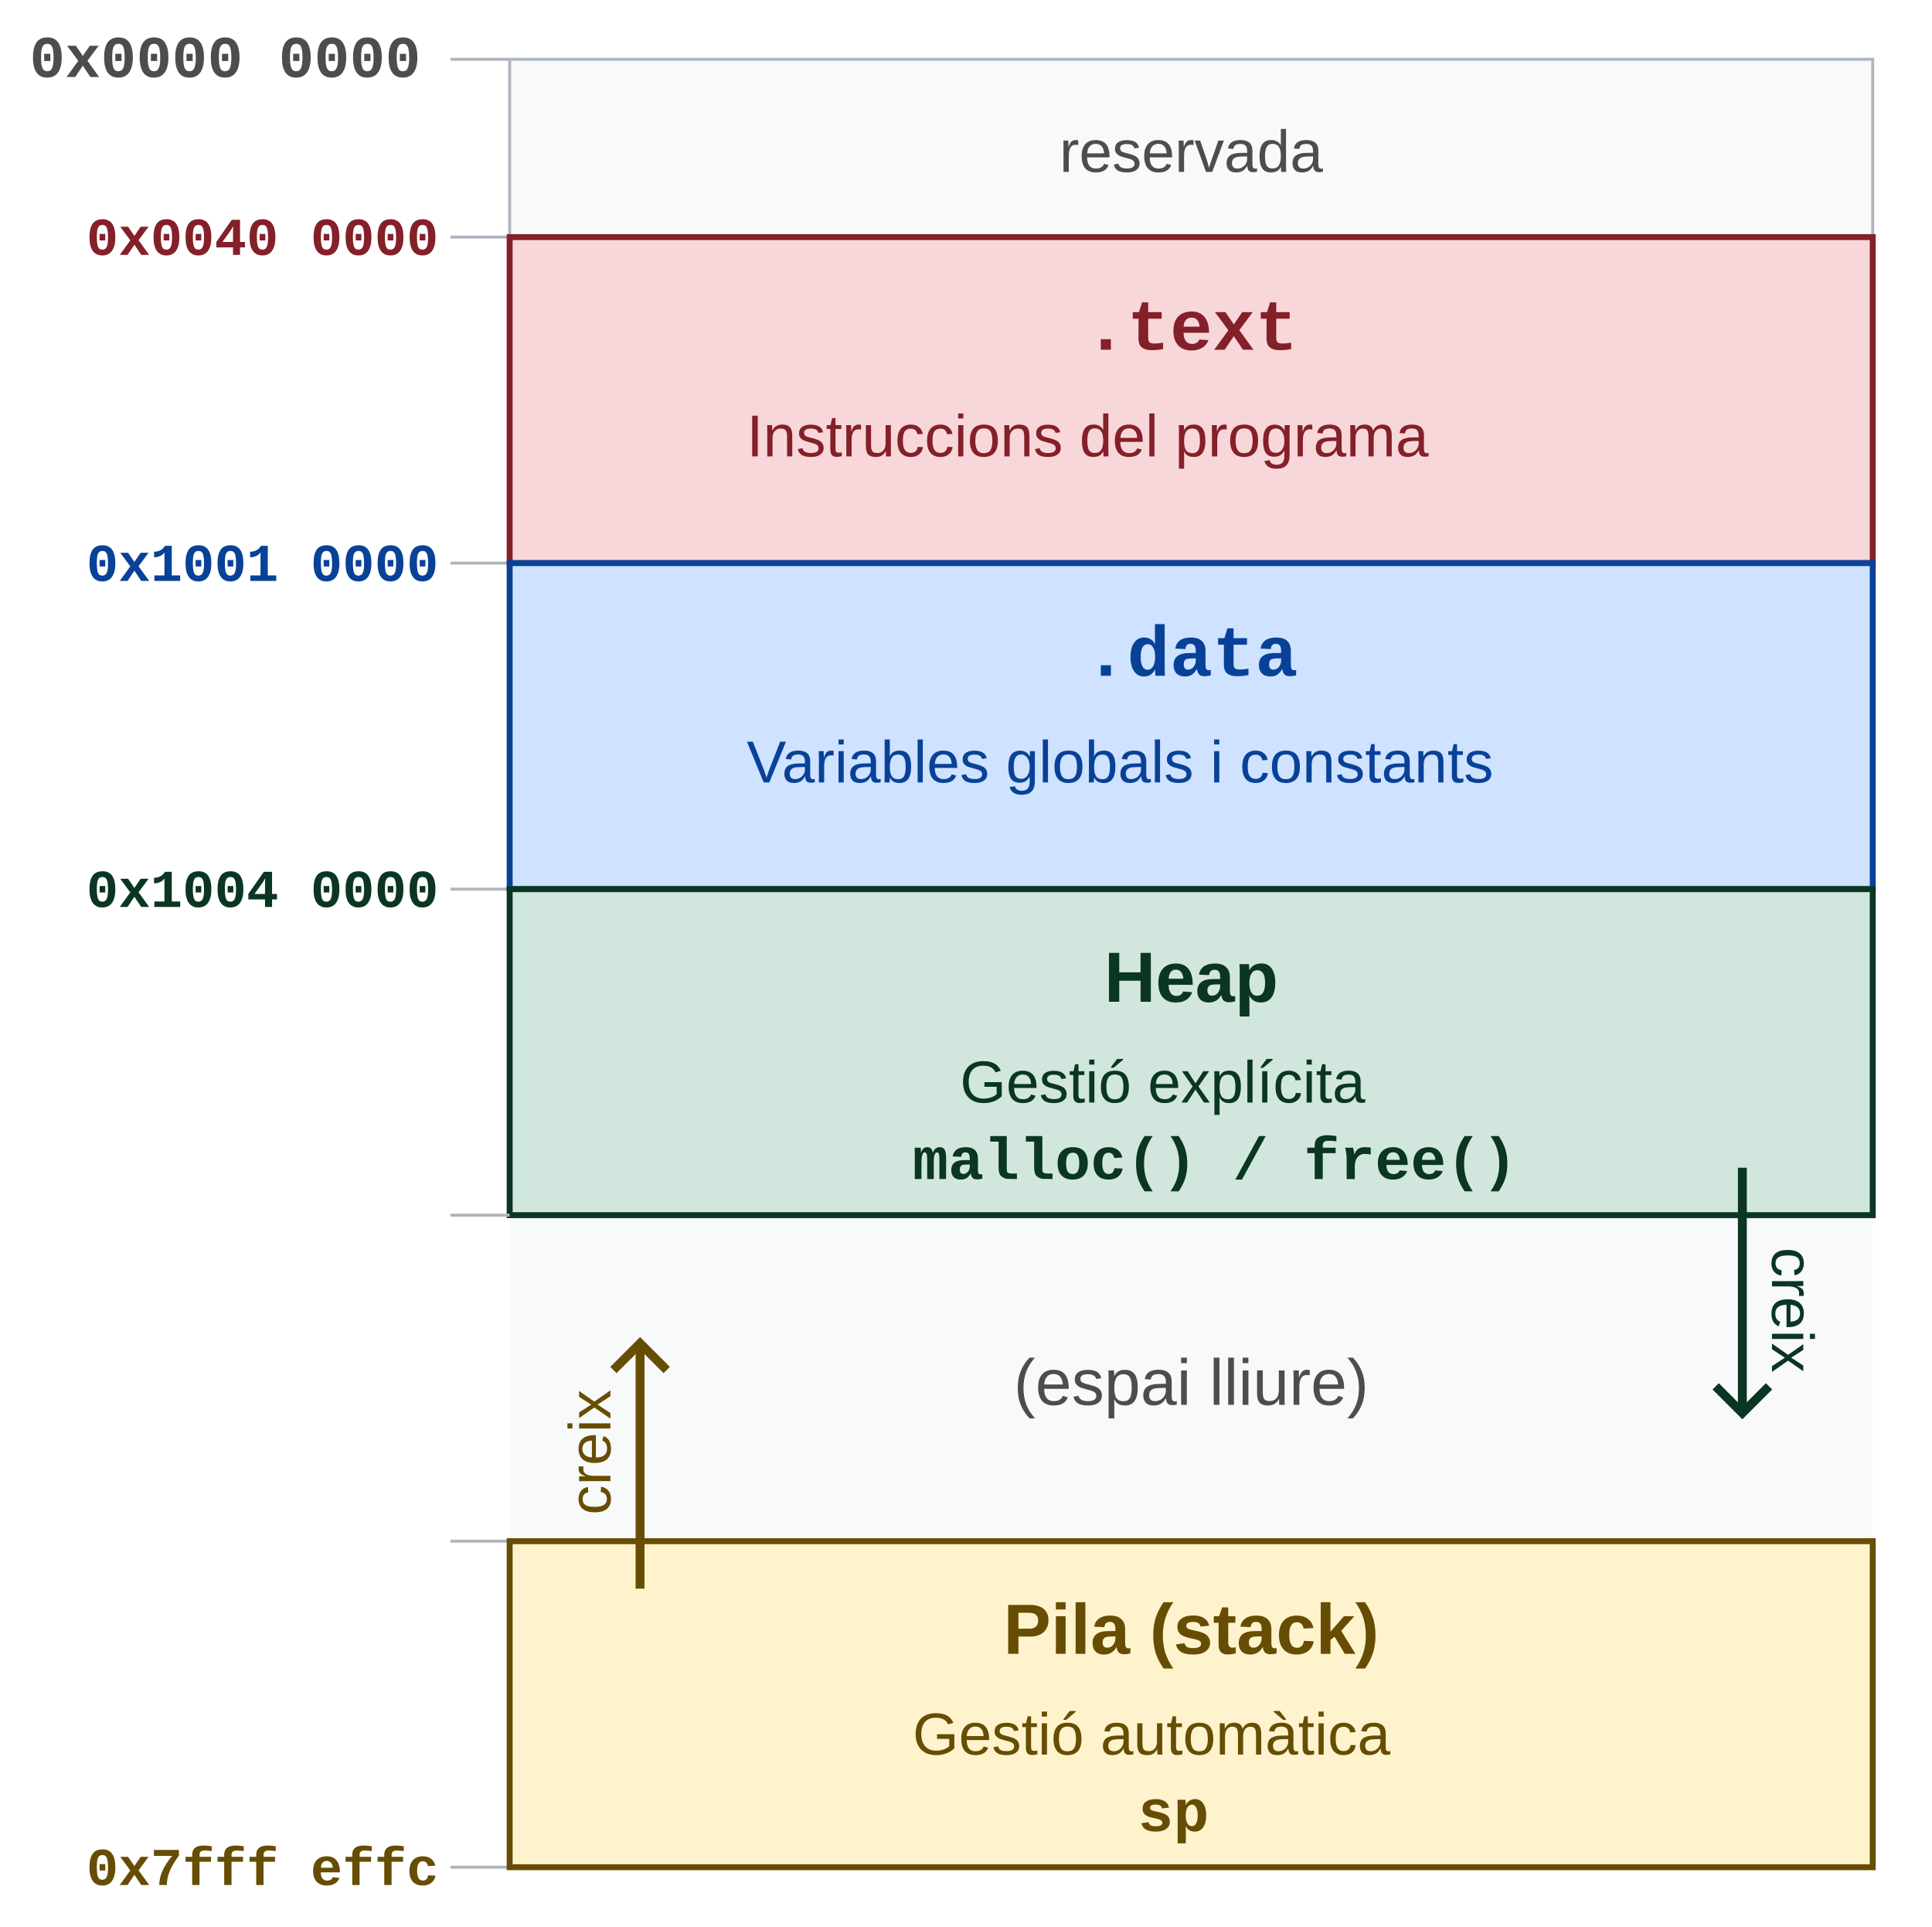
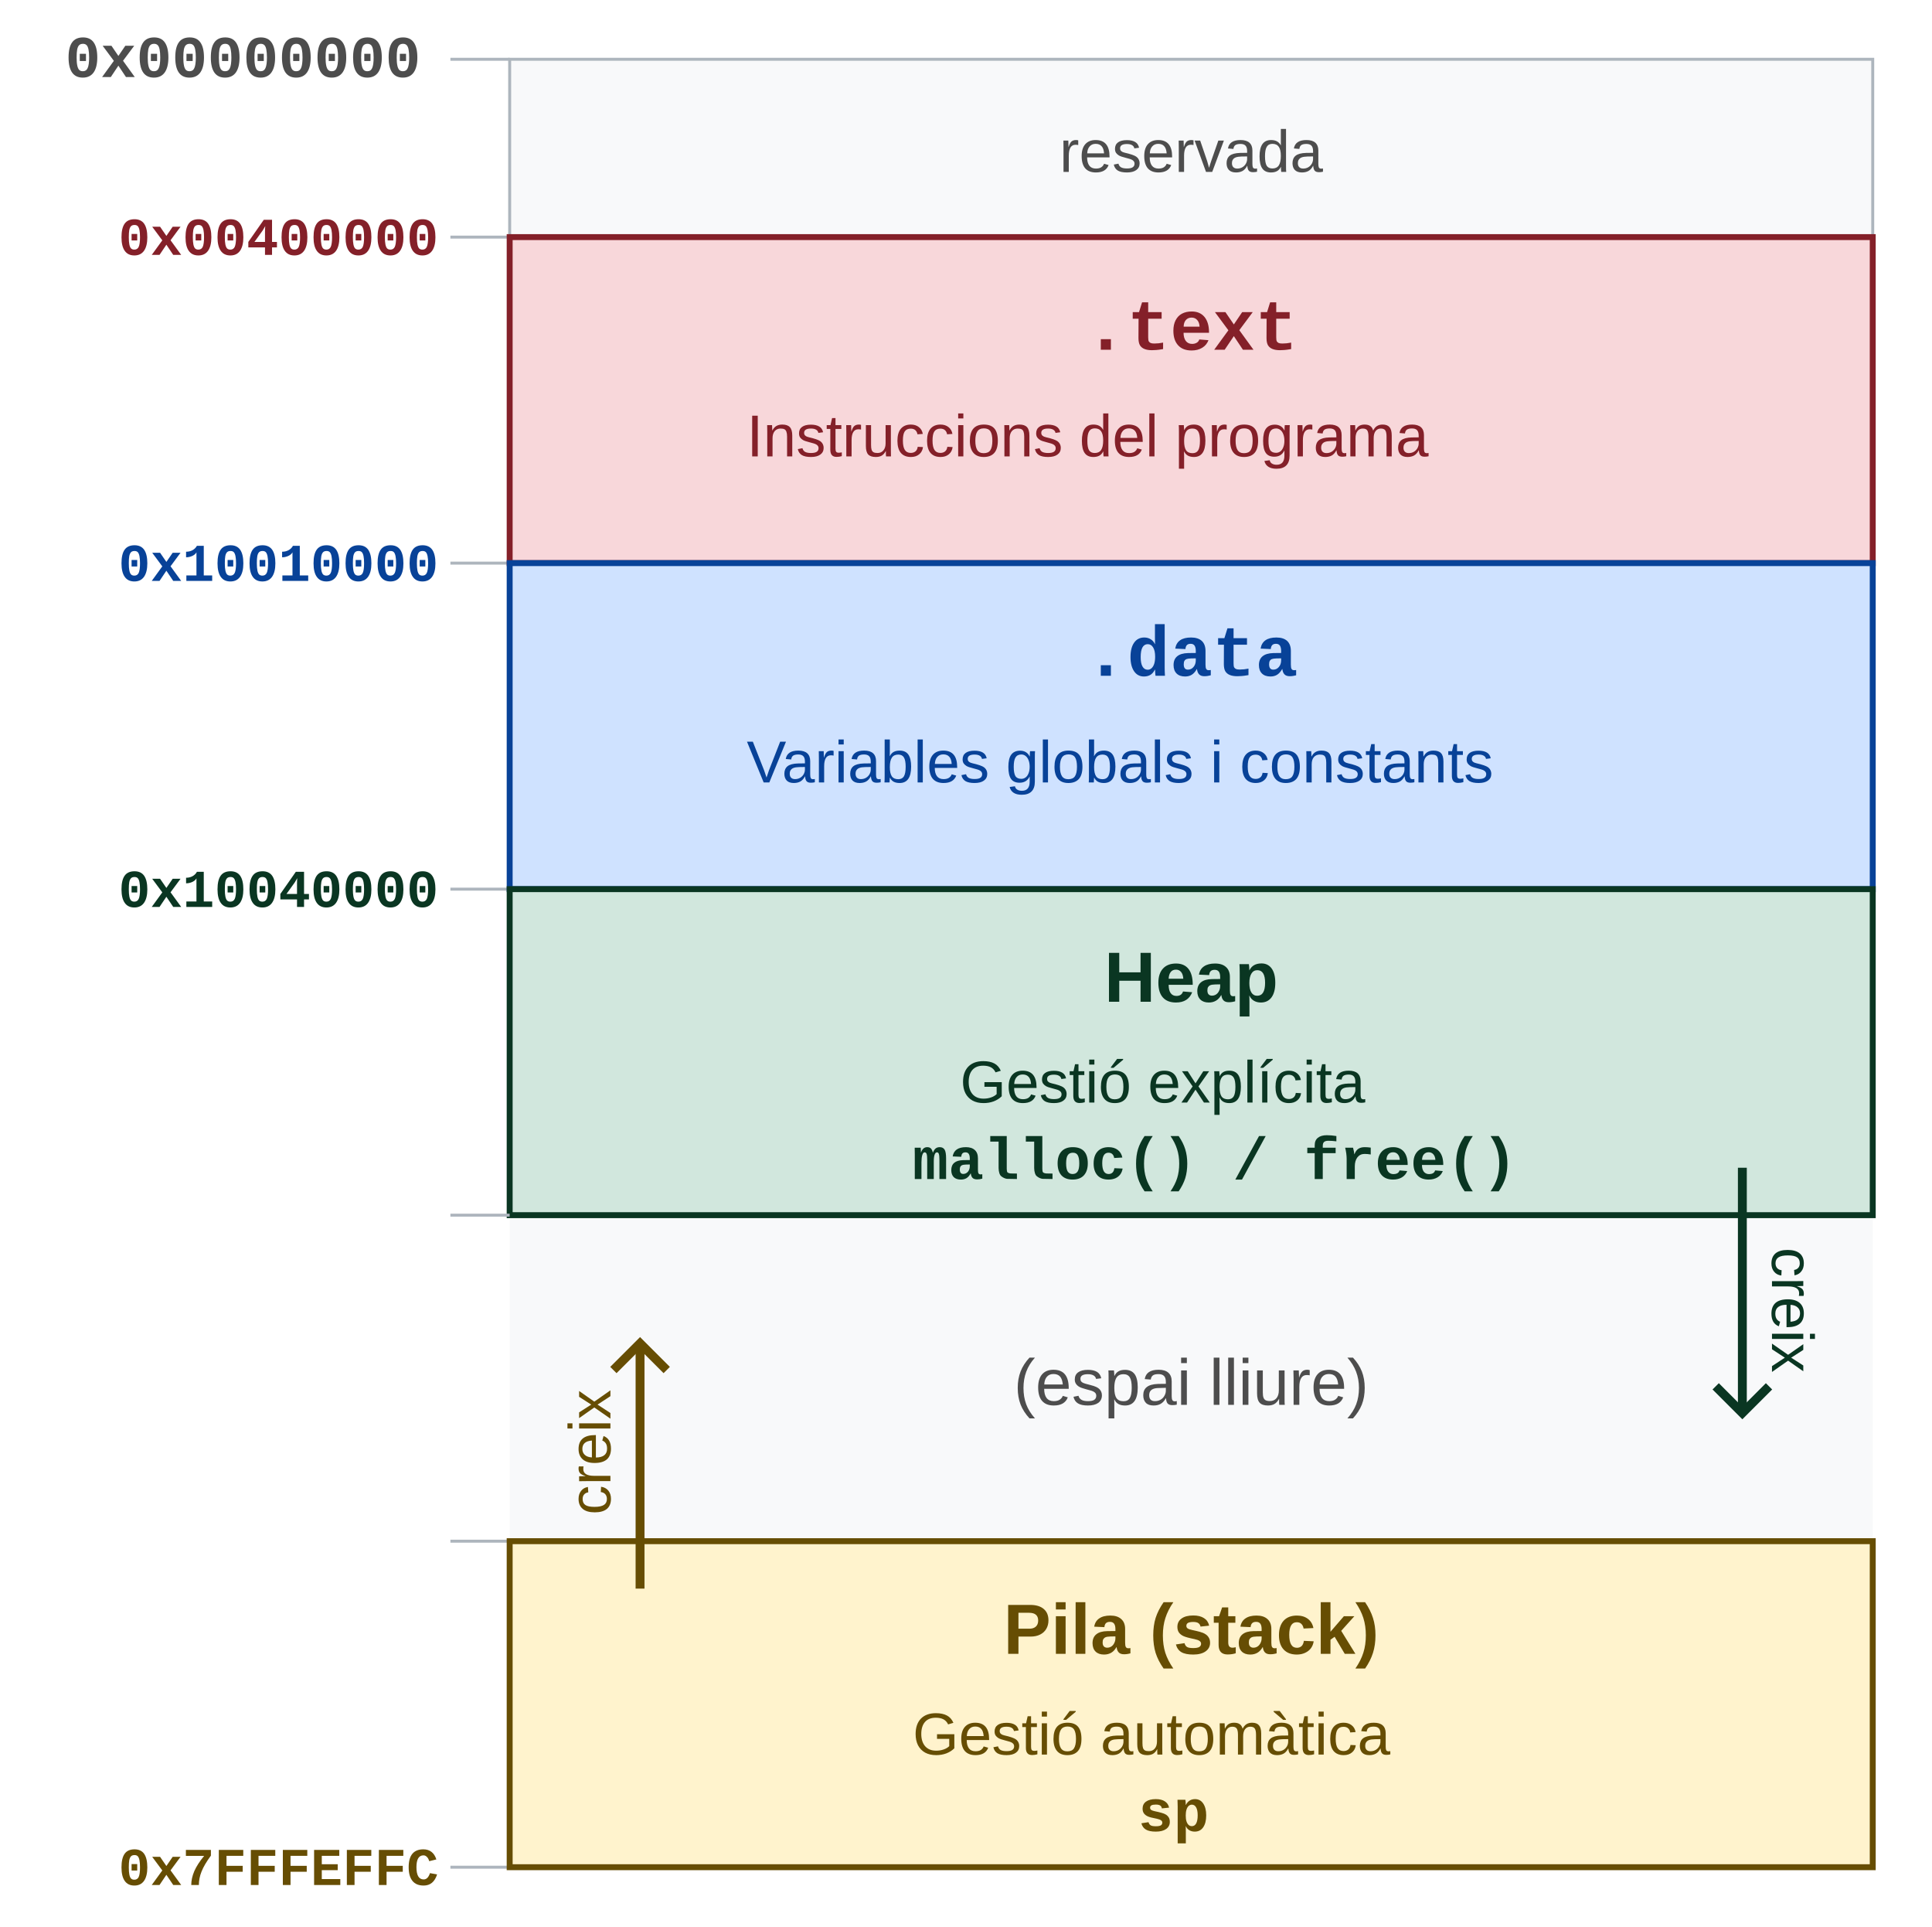
<svg xmlns="http://www.w3.org/2000/svg" width="326" height="325" viewBox="0 0 326 325" font-family="'Liberation Sans', Arial, Helvetica, sans-serif" version="1.1" id="svg37">
  <defs id="defs2">
    <marker style="overflow:visible" id="marker37" refX="0" refY="0" orient="auto-start-reverse" markerWidth="1" markerHeight="1" viewBox="0 0 1 1" preserveAspectRatio="xMidYMid">
      <path style="fill:none;stroke:context-stroke;stroke-width:1;stroke-linecap:butt" d="M 3,-3 0,0 3,3" transform="rotate(180,0.125,0)" id="path37" />
    </marker>
    <marker style="overflow:visible" id="ArrowWide" refX="0" refY="0" orient="auto-start-reverse" markerWidth="1" markerHeight="1" viewBox="0 0 1 1" preserveAspectRatio="xMidYMid">
      <path style="fill:none;stroke:context-stroke;stroke-width:1;stroke-linecap:butt" d="M 3,-3 0,0 3,3" transform="rotate(180,0.125,0)" id="path1" />
    </marker>
    <marker id="arr-up" markerWidth="8" markerHeight="8" refX="4" refY="0" orient="auto">
      <polygon points="0,8 4,0 8,8 " fill="#664d03" id="polygon1" />
    </marker>
    <marker id="arr-dn" markerWidth="8" markerHeight="8" refX="4" refY="8" orient="auto">
      <polygon points="0,0 4,8 8,0 " fill="#0a3622" id="polygon2" />
    </marker>
  </defs>
  <line x1="76" y1="150" x2="86" y2="150" stroke="#adb5bd" stroke-width="0.5" id="line23" />
  <line x1="76" y1="95" x2="86" y2="95" stroke="#adb5bd" stroke-width="0.5" id="line22" />
  <line x1="76" y1="40" x2="86" y2="40" stroke="#adb5bd" stroke-width="0.5" id="line21" />
  <line x1="76" y1="315" x2="86" y2="315" stroke="#adb5bd" stroke-width="0.5" id="line26" />
  <line x1="76" y1="260" x2="86" y2="260" stroke="#adb5bd" stroke-width="0.5" id="line25" />
  <rect x="86" y="205" width="230" height="55" fill="#f8f9fa" stroke="#adb5bd" stroke-width="0.5" id="rect12" style="stroke:none" />
  <text x="71" y="13" text-anchor="end" font-size="10px" fill="#6c757d" id="text3" style="font-style:normal;font-variant:normal;font-weight:normal;font-stretch:normal;font-size:10px;font-family:Liberation Mono;-inkscape-font-specification:'FreeMono, Normal';font-variant-ligatures:normal;font-variant-caps:normal;font-variant-numeric:normal;font-variant-east-asian:normal;text-anchor:end;fill:#4d4d4d">
-     <tspan style="font-style:normal;font-variant:normal;font-weight:bold;font-stretch:normal;font-size:10px;font-family:Liberation Mono;-inkscape-font-specification:'FreeMono, Bold';font-variant-ligatures:normal;font-variant-caps:normal;font-variant-numeric:normal;font-variant-east-asian:normal;fill:#4d4d4d" id="tspan39">0x0000 0000</tspan>
+     <tspan style="font-style:normal;font-variant:normal;font-weight:bold;font-stretch:normal;font-size:10px;font-family:Liberation Mono;-inkscape-font-specification:'FreeMono, Bold';font-variant-ligatures:normal;font-variant-caps:normal;font-variant-numeric:normal;font-variant-east-asian:normal;fill:#4d4d4d" id="tspan39">0x00000000</tspan>
  </text>
  <rect x="86" y="10" width="230" height="30" fill="#f8f9fa" stroke="#adb5bd" stroke-width="0.5" id="rect4" />
  <text x="201" y="29" text-anchor="middle" font-size="10px" fill="#6c757d" id="text5" style="fill:#4d4d4d">reservada</text>
  <rect x="86" y="40" width="230" height="55" fill="#f8d7da" stroke="#842029" stroke-width="1" id="rect5" />
  <text x="201" y="59" text-anchor="middle" font-size="12px" font-weight="bold" fill="#842029" id="text6" style="font-weight:bold;font-size:12px;text-anchor:middle;fill:#842029">
    <tspan style="font-style:normal;font-variant:normal;font-weight:bold;font-stretch:normal;font-size:12px;font-family:Liberation Mono;-inkscape-font-specification:'FreeMono, Bold';font-variant-ligatures:normal;font-variant-caps:normal;font-variant-numeric:normal;font-variant-east-asian:normal" id="tspan44">.text</tspan>
  </text>
  <rect x="86" y="95" width="230" height="55" fill="#cfe2ff" stroke="#084298" stroke-width="1" id="rect7" />
  <text x="201" y="114" text-anchor="middle" font-size="12px" font-weight="bold" fill="#084298" id="text8" style="font-weight:bold;font-size:12px;text-anchor:middle;fill:#084298">
    <tspan style="font-style:normal;font-variant:normal;font-weight:bold;font-stretch:normal;font-size:12px;font-family:Liberation Mono;-inkscape-font-specification:'FreeMono, Bold';font-variant-ligatures:normal;font-variant-caps:normal;font-variant-numeric:normal;font-variant-east-asian:normal" id="tspan45">.data</tspan>
  </text>
  <rect x="86" y="150" width="230" height="55" fill="#d1e7dd" stroke="#0a3622" stroke-width="1" id="rect9" />
  <text x="201" y="169" text-anchor="middle" font-size="12px" font-weight="bold" fill="#0a3622" id="text10">Heap</text>
  <line x1="294" y1="197" x2="294" y2="238" stroke="#0a3622" stroke-width="1.5" marker-end="url(#arr-dn)" id="line11" style="marker-end:url(#marker37)" />
  <text x="201" y="237" text-anchor="middle" font-size="11px" fill="#6c757d" id="text13" style="fill:#4d4d4d">(espai lliure)</text>
  <rect x="86" y="260" width="230" height="55" fill="#fff3cd" stroke="#664d03" stroke-width="1" id="rect13" />
  <text x="201" y="279" text-anchor="middle" font-size="12px" font-weight="bold" fill="#664d03" id="text14">Pila (stack)</text>
  <line x1="108" y1="268" x2="108" y2="227" stroke="#664d03" stroke-width="1.5" marker-end="url(#arr-up)" id="line15" style="marker-end:url(#ArrowWide)" />
  <text x="-245" y="103" font-size="10px" fill="#664d03" text-anchor="middle" transform="rotate(-90)" id="text16">creix</text>
  <text x="74" y="43" text-anchor="end" font-size="9px" fill="#842029" id="text17" style="font-size:9px;text-anchor:end;fill:#842029">
-     <tspan style="font-style:normal;font-variant:normal;font-weight:bold;font-stretch:normal;font-size:9px;font-family:Liberation Mono;-inkscape-font-specification:'FreeMono, Bold';font-variant-ligatures:normal;font-variant-caps:normal;font-variant-numeric:normal;font-variant-east-asian:normal" id="tspan40">0x0040 0000</tspan>
+     <tspan style="font-style:normal;font-variant:normal;font-weight:bold;font-stretch:normal;font-size:9px;font-family:Liberation Mono;-inkscape-font-specification:'FreeMono, Bold';font-variant-ligatures:normal;font-variant-caps:normal;font-variant-numeric:normal;font-variant-east-asian:normal" id="tspan40">0x00400000</tspan>
  </text>
  <text x="74" y="98" text-anchor="end" font-size="9px" fill="#084298" id="text18" style="font-size:9px;text-anchor:end;fill:#084298">
-     <tspan style="font-style:normal;font-variant:normal;font-weight:bold;font-stretch:normal;font-size:9px;font-family:Liberation Mono;-inkscape-font-specification:'FreeMono, Bold';font-variant-ligatures:normal;font-variant-caps:normal;font-variant-numeric:normal;font-variant-east-asian:normal" id="tspan41">0x1001 0000</tspan>
+     <tspan style="font-style:normal;font-variant:normal;font-weight:bold;font-stretch:normal;font-size:9px;font-family:Liberation Mono;-inkscape-font-specification:'FreeMono, Bold';font-variant-ligatures:normal;font-variant-caps:normal;font-variant-numeric:normal;font-variant-east-asian:normal" id="tspan41">0x10010000</tspan>
  </text>
  <text x="74" y="153" text-anchor="end" font-size="9px" fill="#0a3622" id="text19" style="font-size:9px;text-anchor:end;fill:#0a3622">
-     <tspan style="font-style:normal;font-variant:normal;font-weight:bold;font-stretch:normal;font-size:9px;font-family:Liberation Mono;-inkscape-font-specification:'FreeMono, Bold';font-variant-ligatures:normal;font-variant-caps:normal;font-variant-numeric:normal;font-variant-east-asian:normal" id="tspan42">0x1004 0000</tspan>
+     <tspan style="font-style:normal;font-variant:normal;font-weight:bold;font-stretch:normal;font-size:9px;font-family:Liberation Mono;-inkscape-font-specification:'FreeMono, Bold';font-variant-ligatures:normal;font-variant-caps:normal;font-variant-numeric:normal;font-variant-east-asian:normal" id="tspan42">0x10040000</tspan>
  </text>
  <text x="74" y="318" text-anchor="end" font-size="9" fill="#664d03" id="text21" style="font-style:normal;font-variant:normal;font-weight:normal;font-stretch:normal;font-size:9px;font-family:Liberation Sans;-inkscape-font-specification:'Sans, Normal';font-variant-ligatures:normal;font-variant-caps:normal;font-variant-numeric:normal;font-variant-east-asian:normal;text-anchor:end;fill:#664d03">
-     <tspan id="tspan38" style="font-style:normal;font-variant:normal;font-weight:bold;font-stretch:normal;font-size:9px;font-family:Liberation Mono;-inkscape-font-specification:'FreeMono, Bold';font-variant-ligatures:normal;font-variant-caps:normal;font-variant-numeric:normal;font-variant-east-asian:normal" x="74" y="318">0x7fff effc</tspan>
+     <tspan id="tspan38" style="font-style:normal;font-variant:normal;font-weight:bold;font-stretch:normal;font-size:9px;font-family:Liberation Mono;-inkscape-font-specification:'FreeMono, Bold';font-variant-ligatures:normal;font-variant-caps:normal;font-variant-numeric:normal;font-variant-east-asian:normal" x="74" y="318">0x7FFFEFFC</tspan>
  </text>
  <line x1="76" y1="205" x2="86" y2="205" stroke="#adb5bd" stroke-width="0.5" id="line24" />
  <text x="126" y="77" font-size="10px" fill="#842029" id="text27">
    <tspan id="tspan47" x="126" y="77">Instruccions del programa</tspan>
  </text>
  <text x="126" y="132" font-size="10px" fill="#084298" id="text30">Variables globals i constants</text>
  <text x="154" y="186" font-size="10px" fill="#0a3622" id="text34" style="font-size:10px;fill:#0a3622">
    <tspan id="tspan56" x="154" y="186" />
    <tspan id="tspan57" x="154" y="198.902" style="font-style:normal;font-variant:normal;font-weight:bold;font-stretch:normal;font-size:10px;font-family:Liberation Mono;-inkscape-font-specification:'FreeMono, Bold';font-variant-ligatures:normal;font-variant-caps:normal;font-variant-numeric:normal;font-variant-east-asian:normal">malloc() / free()</tspan>
  </text>
  <text x="192" y="296" font-size="10px" fill="#664d03" id="text37" style="font-size:10px;fill:#664d03">
    <tspan id="tspan58" x="192" y="296" />
    <tspan id="tspan59" x="192" y="308.902" style="font-style:normal;font-variant:normal;font-weight:bold;font-stretch:normal;font-size:10px;font-family:Liberation Mono;-inkscape-font-specification:'FreeMono, Bold';font-variant-ligatures:normal;font-variant-caps:normal;font-variant-numeric:normal;font-variant-east-asian:normal">sp</tspan>
  </text>
  <text x="221" y="-299" font-size="10px" fill="#0a3622" text-anchor="middle" transform="rotate(90)" id="text38">creix</text>
  <text x="162" y="186" font-size="10px" fill="#0a3622" id="text61">
    <tspan id="tspan61" x="162" y="186">Gestió explícita</tspan>
  </text>
  <text x="154" y="296" font-size="10px" fill="#664d03" id="text65">
    <tspan id="tspan65" x="154" y="296">Gestió automàtica</tspan>
  </text>
  <line x1="76" y1="10" x2="86" y2="10" stroke="#adb5bd" stroke-width="0.5" id="line66" />
</svg>
